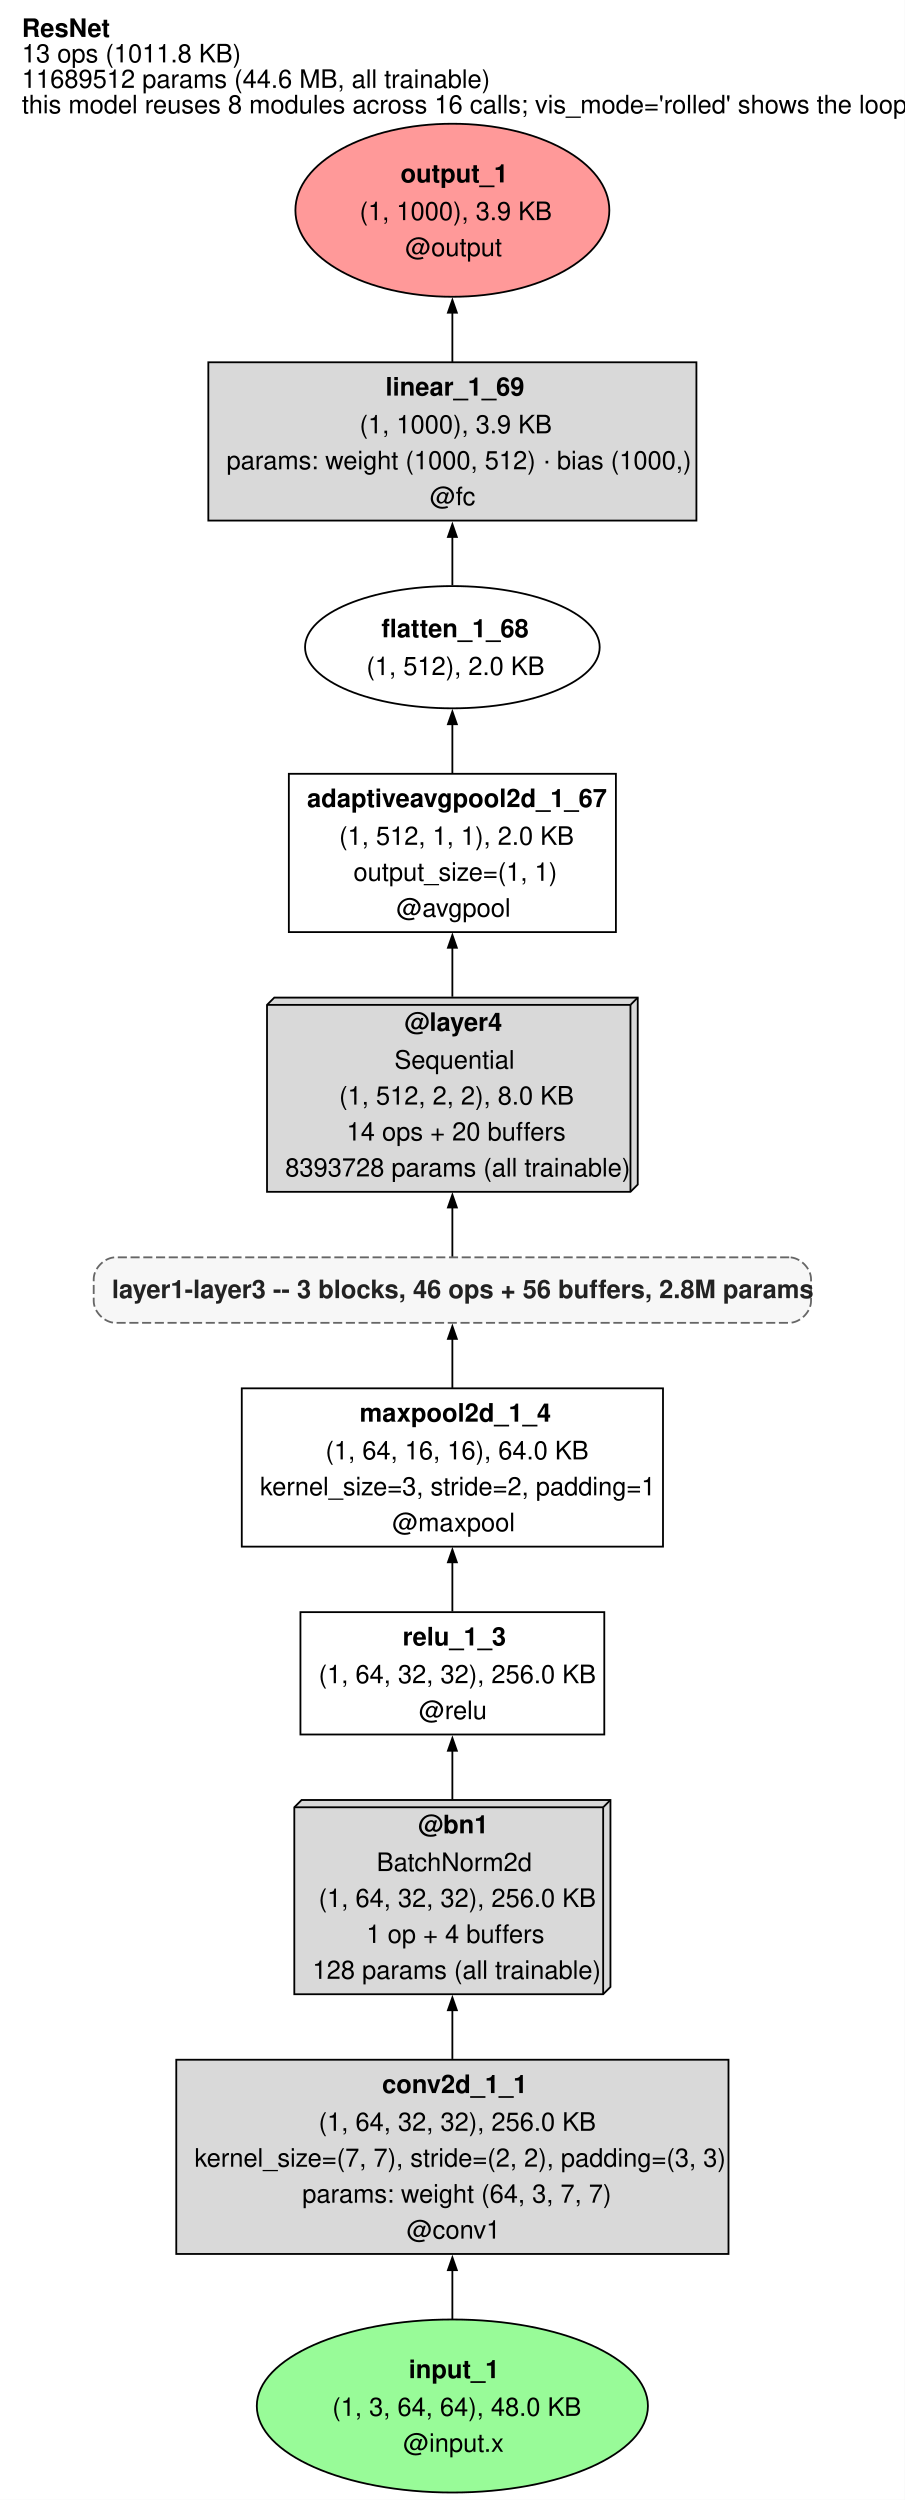
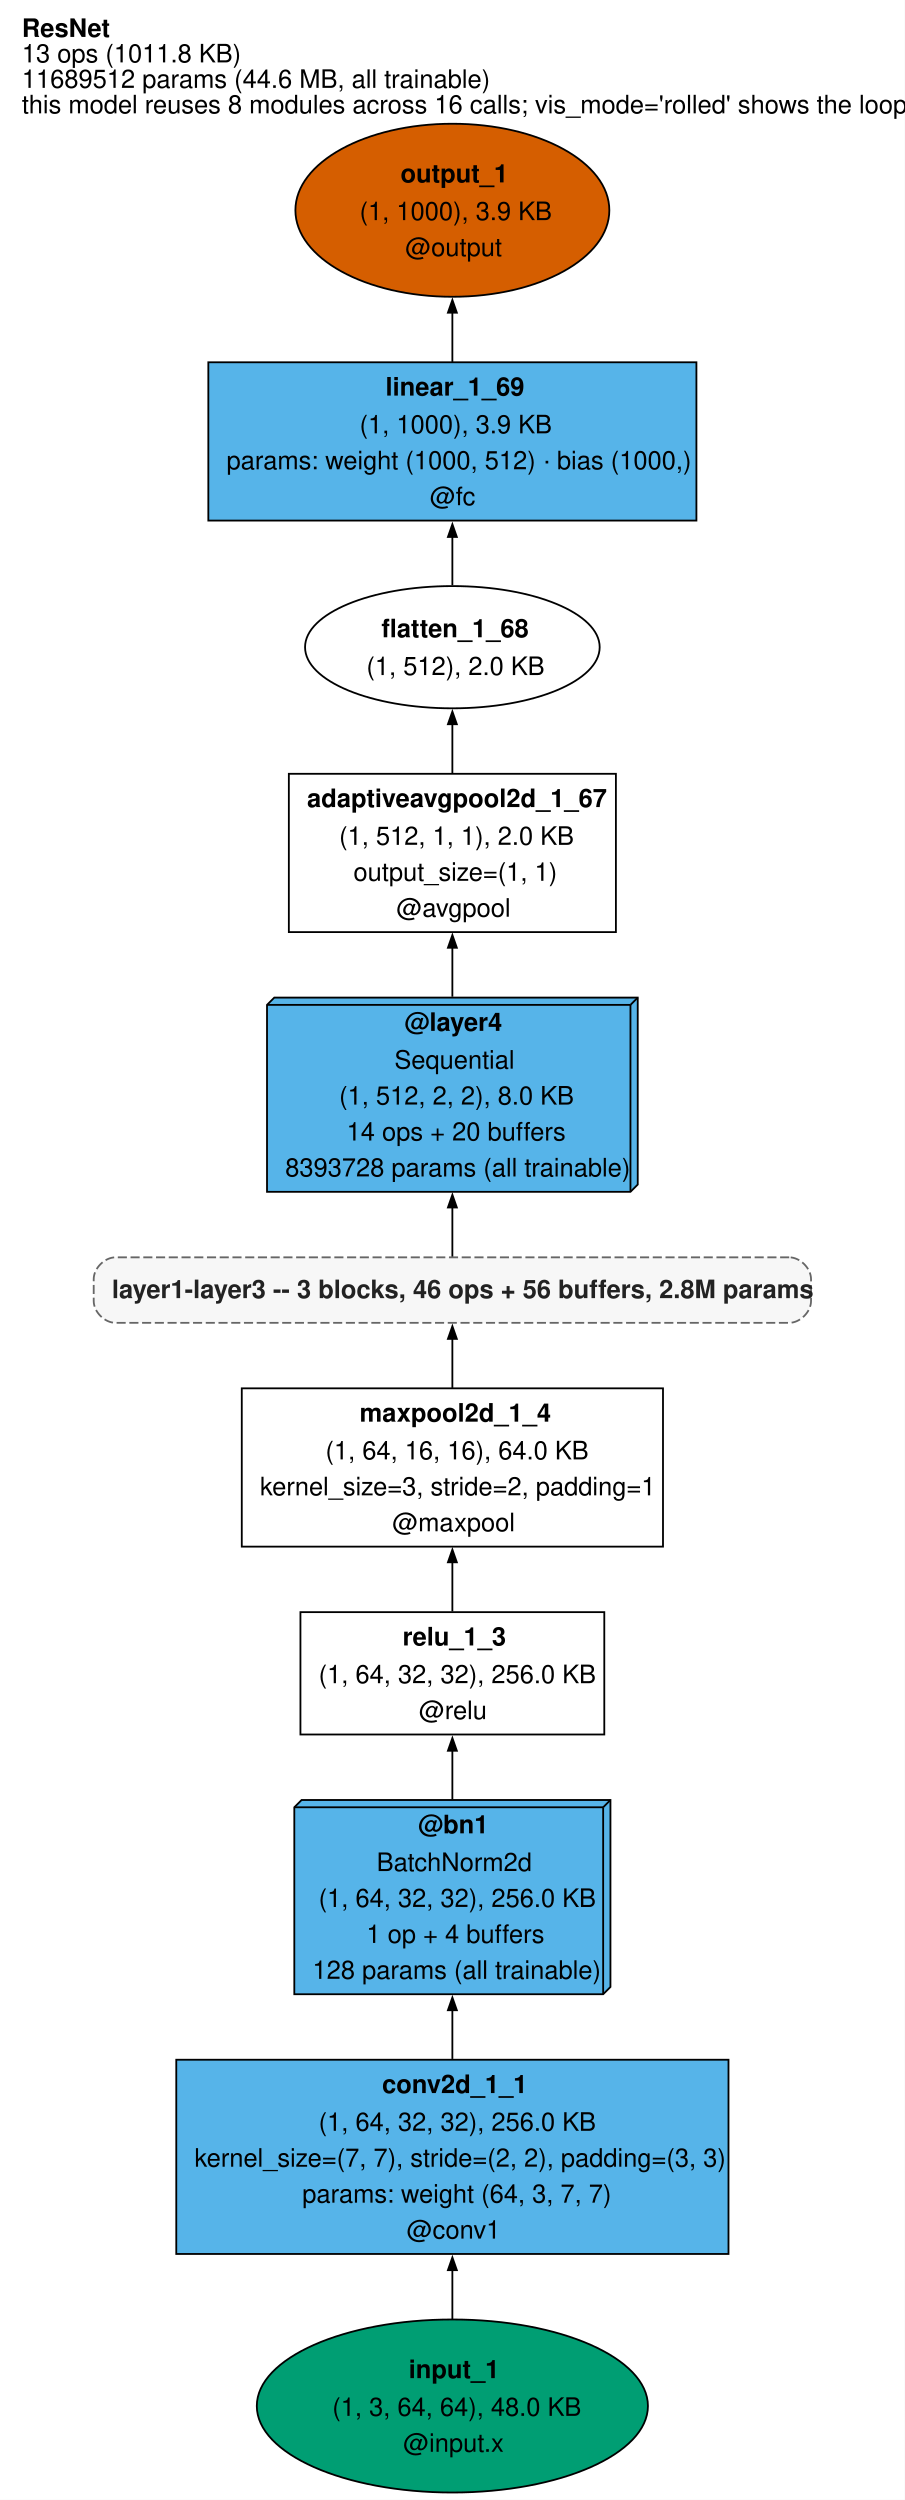
<svg xmlns="http://www.w3.org/2000/svg" width="497pt" height="1374pt" viewBox="0.00 0.00 497.00 1374.00">
  <g id="graph0" class="graph" transform="scale(1 1) rotate(0) translate(4 1369.89)">
    <polygon fill="white" stroke="none" points="-4,4 -4,-1369.89 493.25,-1369.89 493.25,4 -4,4" />
    <text xml:space="preserve" text-anchor="start" x="8" y="-1349.59" font-family="Helvetica,sans-Serif" font-weight="bold" font-size="14.00">ResNet</text>
    <text xml:space="preserve" text-anchor="start" x="8" y="-1335.59" font-family="Helvetica,sans-Serif" font-size="14.00">13 ops (1011.8 KB)</text>
    <text xml:space="preserve" text-anchor="start" x="8" y="-1321.59" font-family="Helvetica,sans-Serif" font-size="14.00">11689512 params (44.6 MB, all trainable)</text>
    <text xml:space="preserve" text-anchor="start" x="8" y="-1307.59" font-family="Helvetica,sans-Serif" font-size="14.00">this model reuses 8 modules across 16 calls; vis_mode='rolled' shows the loop</text>
    <g id="node1" class="node">
-       <ellipse fill="#98fb98" stroke="black" cx="244.62" cy="-47.55" rx="107.48" ry="47.55" />
+       <ellipse fill="#009e73" stroke="black" cx="244.62" cy="-47.55" rx="107.48" ry="47.55" />
      <text xml:space="preserve" text-anchor="start" x="220.62" y="-62.88" font-family="Helvetica,sans-Serif" font-weight="bold" font-size="14.00">input_1</text>
      <text xml:space="preserve" text-anchor="start" x="178.62" y="-42.13" font-family="Helvetica,sans-Serif" font-size="14.00">(1, 3, 64, 64), 48.0 KB</text>
      <text xml:space="preserve" text-anchor="start" x="217.62" y="-22.38" font-family="Helvetica,sans-Serif" font-size="14.00">@input.x</text>
    </g>
    <g id="node2" class="node">
-       <polygon fill="#d9d9d9" stroke="black" points="396.38,-237.86 92.88,-237.86 92.88,-131.11 396.38,-131.11 396.38,-237.86" />
+       <polygon fill="#56b4e9" stroke="black" points="396.38,-237.86 92.88,-237.86 92.88,-131.11 396.38,-131.11 396.38,-237.86" />
      <text xml:space="preserve" text-anchor="start" x="206" y="-219.56" font-family="Helvetica,sans-Serif" font-weight="bold" font-size="14.00">conv2d_1_1</text>
      <text xml:space="preserve" text-anchor="start" x="171.12" y="-198.81" font-family="Helvetica,sans-Serif" font-size="14.00">(1, 64, 32, 32), 256.0 KB</text>
      <text xml:space="preserve" text-anchor="start" x="102.88" y="-179.06" font-family="Helvetica,sans-Serif" font-size="14.00">kernel_size=(7, 7), stride=(2, 2), padding=(3, 3)</text>
      <text xml:space="preserve" text-anchor="start" x="162.12" y="-159.31" font-family="Helvetica,sans-Serif" font-size="14.00">params: weight (64, 3, 7, 7)</text>
      <text xml:space="preserve" text-anchor="start" x="219.5" y="-139.56" font-family="Helvetica,sans-Serif" font-size="14.00">@conv1</text>
    </g>
    <g id="edge1" class="edge">
      <path fill="none" stroke="black" d="M244.62,-95.37C244.62,-104.11 244.62,-113.36 244.62,-122.46" />
      <polygon fill="black" stroke="black" points="242.18,-122.23 244.63,-129.23 247.08,-122.23 242.18,-122.23" />
    </g>
    <g id="node3" class="node">
-       <polygon fill="#d9d9d9" stroke="black" points="331.5,-380.61 161.75,-380.61 157.75,-376.61 157.75,-273.86 327.5,-273.86 331.5,-277.86 331.5,-380.61" />
+       <polygon fill="#56b4e9" stroke="black" points="331.5,-380.61 161.75,-380.61 157.75,-376.61 157.75,-273.86 327.5,-273.86 331.5,-277.86 331.5,-380.61" />
      <polyline fill="none" stroke="black" points="327.5,-376.61 157.75,-376.61" />
      <polyline fill="none" stroke="black" points="327.5,-376.61 327.5,-273.86" />
      <polyline fill="none" stroke="black" points="327.5,-376.61 331.5,-380.61" />
      <text xml:space="preserve" text-anchor="start" x="225.88" y="-362.31" font-family="Helvetica,sans-Serif" font-weight="bold" font-size="14.00">@bn1</text>
      <text xml:space="preserve" text-anchor="start" x="203" y="-341.56" font-family="Helvetica,sans-Serif" font-size="14.00">BatchNorm2d</text>
      <text xml:space="preserve" text-anchor="start" x="171.12" y="-321.81" font-family="Helvetica,sans-Serif" font-size="14.00">(1, 64, 32, 32), 256.0 KB</text>
      <text xml:space="preserve" text-anchor="start" x="197.38" y="-302.06" font-family="Helvetica,sans-Serif" font-size="14.00">1 op + 4 buffers</text>
      <text xml:space="preserve" text-anchor="start" x="167.75" y="-282.31" font-family="Helvetica,sans-Serif" font-size="14.00">128 params (all trainable)</text>
    </g>
    <g id="edge2" class="edge">
      <path fill="none" stroke="black" d="M244.62,-238.29C244.62,-247.04 244.62,-256.18 244.62,-265.11" />
      <polygon fill="black" stroke="black" points="242.18,-265.08 244.63,-272.08 247.08,-265.08 242.18,-265.08" />
    </g>
    <g id="node4" class="node">
      <polygon fill="white" stroke="black" points="328.12,-483.86 161.12,-483.86 161.12,-416.61 328.12,-416.61 328.12,-483.86" />
      <text xml:space="preserve" text-anchor="start" x="217.25" y="-465.56" font-family="Helvetica,sans-Serif" font-weight="bold" font-size="14.00">relu_1_3</text>
      <text xml:space="preserve" text-anchor="start" x="171.12" y="-444.81" font-family="Helvetica,sans-Serif" font-size="14.00">(1, 64, 32, 32), 256.0 KB</text>
      <text xml:space="preserve" text-anchor="start" x="226.25" y="-425.06" font-family="Helvetica,sans-Serif" font-size="14.00">@relu</text>
    </g>
    <g id="edge3" class="edge">
      <path fill="none" stroke="black" d="M244.62,-380.95C244.62,-389.93 244.62,-399.14 244.62,-407.78" />
      <polygon fill="black" stroke="black" points="242.18,-407.68 244.63,-414.68 247.08,-407.68 242.18,-407.68" />
    </g>
    <g id="node5" class="node">
      <polygon fill="white" stroke="black" points="360.38,-606.86 128.88,-606.86 128.88,-519.86 360.38,-519.86 360.38,-606.86" />
      <text xml:space="preserve" text-anchor="start" x="193.62" y="-588.56" font-family="Helvetica,sans-Serif" font-weight="bold" font-size="14.00">maxpool2d_1_4</text>
      <text xml:space="preserve" text-anchor="start" x="174.88" y="-567.81" font-family="Helvetica,sans-Serif" font-size="14.00">(1, 64, 16, 16), 64.0 KB</text>
      <text xml:space="preserve" text-anchor="start" x="138.88" y="-548.06" font-family="Helvetica,sans-Serif" font-size="14.00">kernel_size=3, stride=2, padding=1</text>
      <text xml:space="preserve" text-anchor="start" x="211.62" y="-528.31" font-family="Helvetica,sans-Serif" font-size="14.00">@maxpool</text>
    </g>
    <g id="edge4" class="edge">
      <path fill="none" stroke="black" d="M244.62,-484.27C244.62,-492.79 244.62,-502.17 244.62,-511.37" />
      <polygon fill="black" stroke="black" points="242.18,-511.24 244.63,-518.24 247.08,-511.24 242.18,-511.24" />
    </g>
    <g id="node6" class="node">
      <path fill="#f7f7f7" stroke="#666666" stroke-dasharray="5,2" d="M429.75,-678.86C429.75,-678.86 59.5,-678.86 59.5,-678.86 53.5,-678.86 47.5,-672.86 47.5,-666.86 47.5,-666.86 47.5,-654.86 47.5,-654.86 47.5,-648.86 53.5,-642.86 59.5,-642.86 59.5,-642.86 429.75,-642.86 429.75,-642.86 435.75,-642.86 441.75,-648.86 441.75,-654.86 441.75,-654.86 441.75,-666.86 441.75,-666.86 441.75,-672.86 435.75,-678.86 429.75,-678.86" />
      <text xml:space="preserve" text-anchor="start" x="57.5" y="-656.43" font-family="Helvetica,sans-Serif" font-weight="bold" font-size="14.00" fill="#222222">layer1-layer3 -- 3 blocks, 46 ops + 56 buffers, 2.8M params</text>
    </g>
    <g id="edge5" class="edge">
      <path fill="none" stroke="black" d="M244.62,-607.08C244.62,-616.27 244.62,-625.71 244.62,-634.02" />
      <polygon fill="black" stroke="black" points="242.18,-634.02 244.63,-641.02 247.08,-634.02 242.18,-634.02" />
    </g>
    <g id="node7" class="node">
-       <polygon fill="#d9d9d9" stroke="black" points="346.5,-821.61 146.75,-821.61 142.75,-817.61 142.75,-714.86 342.5,-714.86 346.5,-718.86 346.5,-821.61" />
+       <polygon fill="#56b4e9" stroke="black" points="346.5,-821.61 146.75,-821.61 142.75,-817.61 142.75,-714.86 342.5,-714.86 346.5,-718.86 346.5,-821.61" />
      <polyline fill="none" stroke="black" points="342.5,-817.61 142.75,-817.61" />
      <polyline fill="none" stroke="black" points="342.5,-817.61 342.5,-714.86" />
      <polyline fill="none" stroke="black" points="342.5,-817.61 346.5,-821.61" />
      <text xml:space="preserve" text-anchor="start" x="218.38" y="-803.31" font-family="Helvetica,sans-Serif" font-weight="bold" font-size="14.00">@layer4</text>
      <text xml:space="preserve" text-anchor="start" x="212.75" y="-782.56" font-family="Helvetica,sans-Serif" font-size="14.00">Sequential</text>
      <text xml:space="preserve" text-anchor="start" x="182.38" y="-762.81" font-family="Helvetica,sans-Serif" font-size="14.00">(1, 512, 2, 2), 8.0 KB</text>
      <text xml:space="preserve" text-anchor="start" x="186.5" y="-743.06" font-family="Helvetica,sans-Serif" font-size="14.00">14 ops + 20 buffers</text>
      <text xml:space="preserve" text-anchor="start" x="152.75" y="-723.31" font-family="Helvetica,sans-Serif" font-size="14.00">8393728 params (all trainable)</text>
    </g>
    <g id="edge6" class="edge">
      <path fill="none" stroke="black" d="M244.62,-679.26C244.62,-686.93 244.62,-696.45 244.62,-706.36" />
      <polygon fill="black" stroke="black" points="242.18,-706.24 244.63,-713.24 247.08,-706.24 242.18,-706.24" />
    </g>
    <g id="node8" class="node">
      <polygon fill="white" stroke="black" points="334.5,-944.61 154.75,-944.61 154.75,-857.61 334.5,-857.61 334.5,-944.61" />
      <text xml:space="preserve" text-anchor="start" x="164.75" y="-926.31" font-family="Helvetica,sans-Serif" font-weight="bold" font-size="14.00">adaptiveavgpool2d_1_67</text>
      <text xml:space="preserve" text-anchor="start" x="182.38" y="-905.56" font-family="Helvetica,sans-Serif" font-size="14.00">(1, 512, 1, 1), 2.0 KB</text>
      <text xml:space="preserve" text-anchor="start" x="190.25" y="-885.81" font-family="Helvetica,sans-Serif" font-size="14.00">output_size=(1, 1)</text>
      <text xml:space="preserve" text-anchor="start" x="213.88" y="-866.06" font-family="Helvetica,sans-Serif" font-size="14.00">@avgpool</text>
    </g>
    <g id="edge7" class="edge">
      <path fill="none" stroke="black" d="M244.62,-822.09C244.62,-831.01 244.62,-840.26 244.62,-849.13" />
      <polygon fill="black" stroke="black" points="242.18,-848.99 244.63,-855.99 247.08,-848.99 242.18,-848.99" />
    </g>
    <g id="node9" class="node">
      <ellipse fill="white" stroke="black" cx="244.62" cy="-1014.19" rx="80.96" ry="33.59" />
      <text xml:space="preserve" text-anchor="start" x="205.62" y="-1019.64" font-family="Helvetica,sans-Serif" font-weight="bold" font-size="14.00">flatten_1_68</text>
      <text xml:space="preserve" text-anchor="start" x="197.38" y="-998.89" font-family="Helvetica,sans-Serif" font-size="14.00">(1, 512), 2.0 KB</text>
    </g>
    <g id="edge8" class="edge">
      <path fill="none" stroke="black" d="M244.62,-945.06C244.62,-953.94 244.62,-963.28 244.62,-972.09" />
      <polygon fill="black" stroke="black" points="242.18,-971.84 244.63,-978.84 247.08,-971.84 242.18,-971.84" />
    </g>
    <g id="node10" class="node">
-       <polygon fill="#d9d9d9" stroke="black" points="378.75,-1170.78 110.5,-1170.78 110.5,-1083.78 378.75,-1083.78 378.75,-1170.78" />
+       <polygon fill="#56b4e9" stroke="black" points="378.75,-1170.78 110.5,-1170.78 110.5,-1083.78 378.75,-1083.78 378.75,-1170.78" />
      <text xml:space="preserve" text-anchor="start" x="207.88" y="-1152.48" font-family="Helvetica,sans-Serif" font-weight="bold" font-size="14.00">linear_1_69</text>
      <text xml:space="preserve" text-anchor="start" x="193.62" y="-1131.73" font-family="Helvetica,sans-Serif" font-size="14.00">(1, 1000), 3.9 KB</text>
      <text xml:space="preserve" text-anchor="start" x="120.5" y="-1111.98" font-family="Helvetica,sans-Serif" font-size="14.00">params: weight (1000, 512) · bias (1000,)</text>
      <text xml:space="preserve" text-anchor="start" x="232.25" y="-1092.23" font-family="Helvetica,sans-Serif" font-size="14.00">@fc</text>
    </g>
    <g id="edge9" class="edge">
      <path fill="none" stroke="black" d="M244.62,-1048.22C244.62,-1056.64 244.62,-1065.9 244.62,-1075" />
      <polygon fill="black" stroke="black" points="242.18,-1074.77 244.63,-1081.77 247.08,-1074.77 242.18,-1074.77" />
    </g>
    <g id="node11" class="node">
-       <ellipse fill="#ff9999" stroke="black" cx="244.62" cy="-1254.33" rx="86.27" ry="47.55" />
+       <ellipse fill="#d55e00" stroke="black" cx="244.62" cy="-1254.33" rx="86.27" ry="47.55" />
      <text xml:space="preserve" text-anchor="start" x="216.12" y="-1269.66" font-family="Helvetica,sans-Serif" font-weight="bold" font-size="14.00">output_1</text>
      <text xml:space="preserve" text-anchor="start" x="193.62" y="-1248.91" font-family="Helvetica,sans-Serif" font-size="14.00">(1, 1000), 3.9 KB</text>
      <text xml:space="preserve" text-anchor="start" x="218.75" y="-1229.16" font-family="Helvetica,sans-Serif" font-size="14.00">@output</text>
    </g>
    <g id="edge10" class="edge">
      <path fill="none" stroke="black" d="M244.62,-1170.97C244.62,-1179.74 244.62,-1189.1 244.62,-1198.24" />
      <polygon fill="black" stroke="black" points="242.18,-1198.04 244.63,-1205.04 247.08,-1198.04 242.18,-1198.04" />
    </g>
  </g>
</svg>
